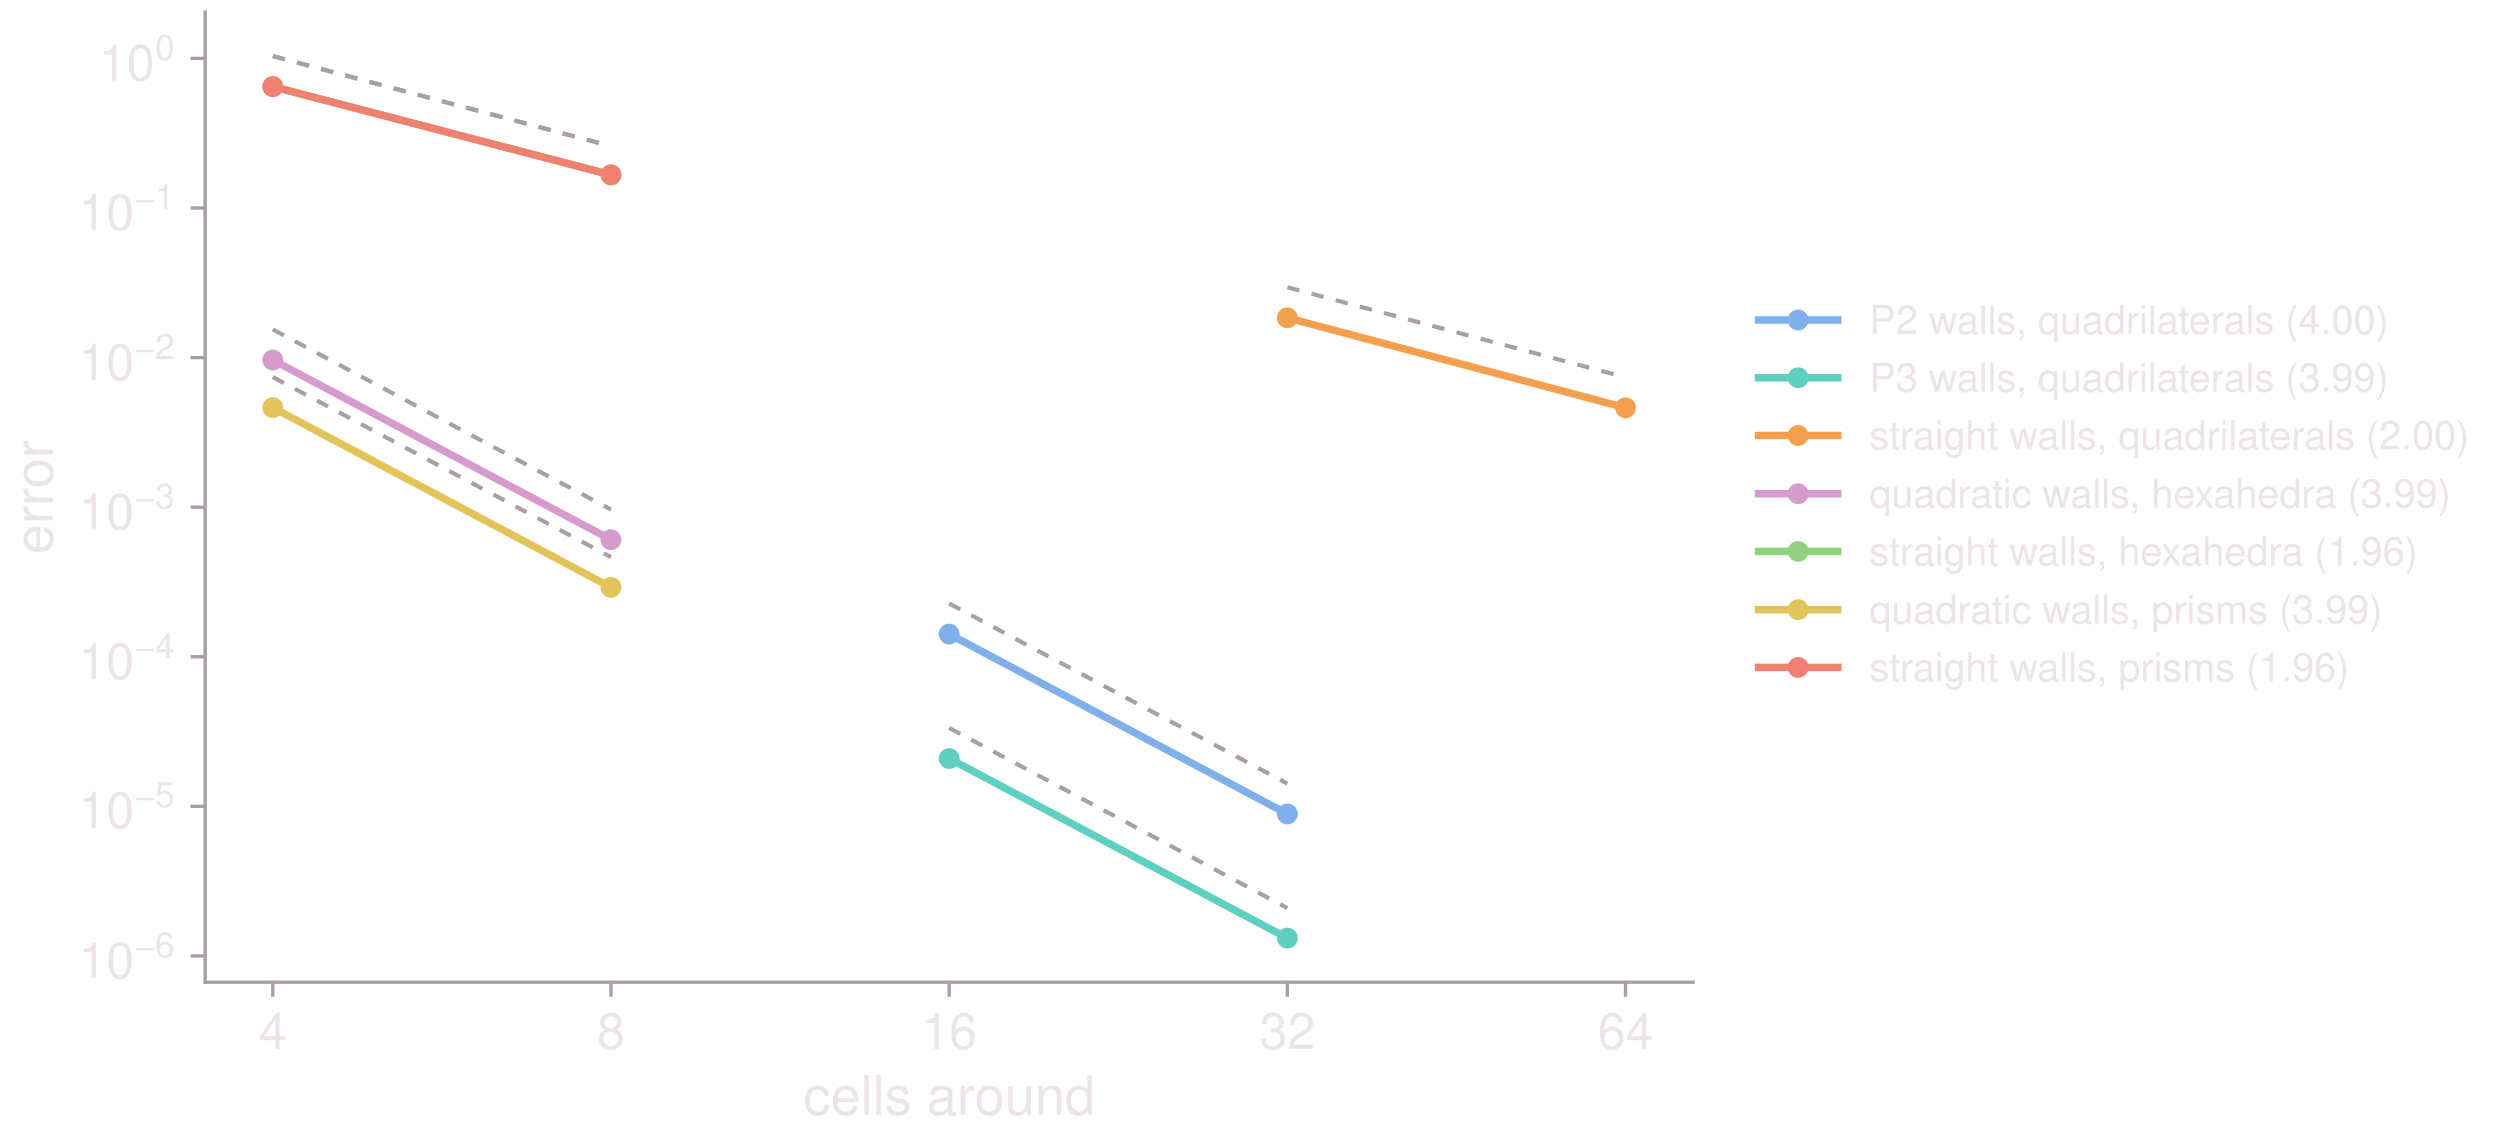
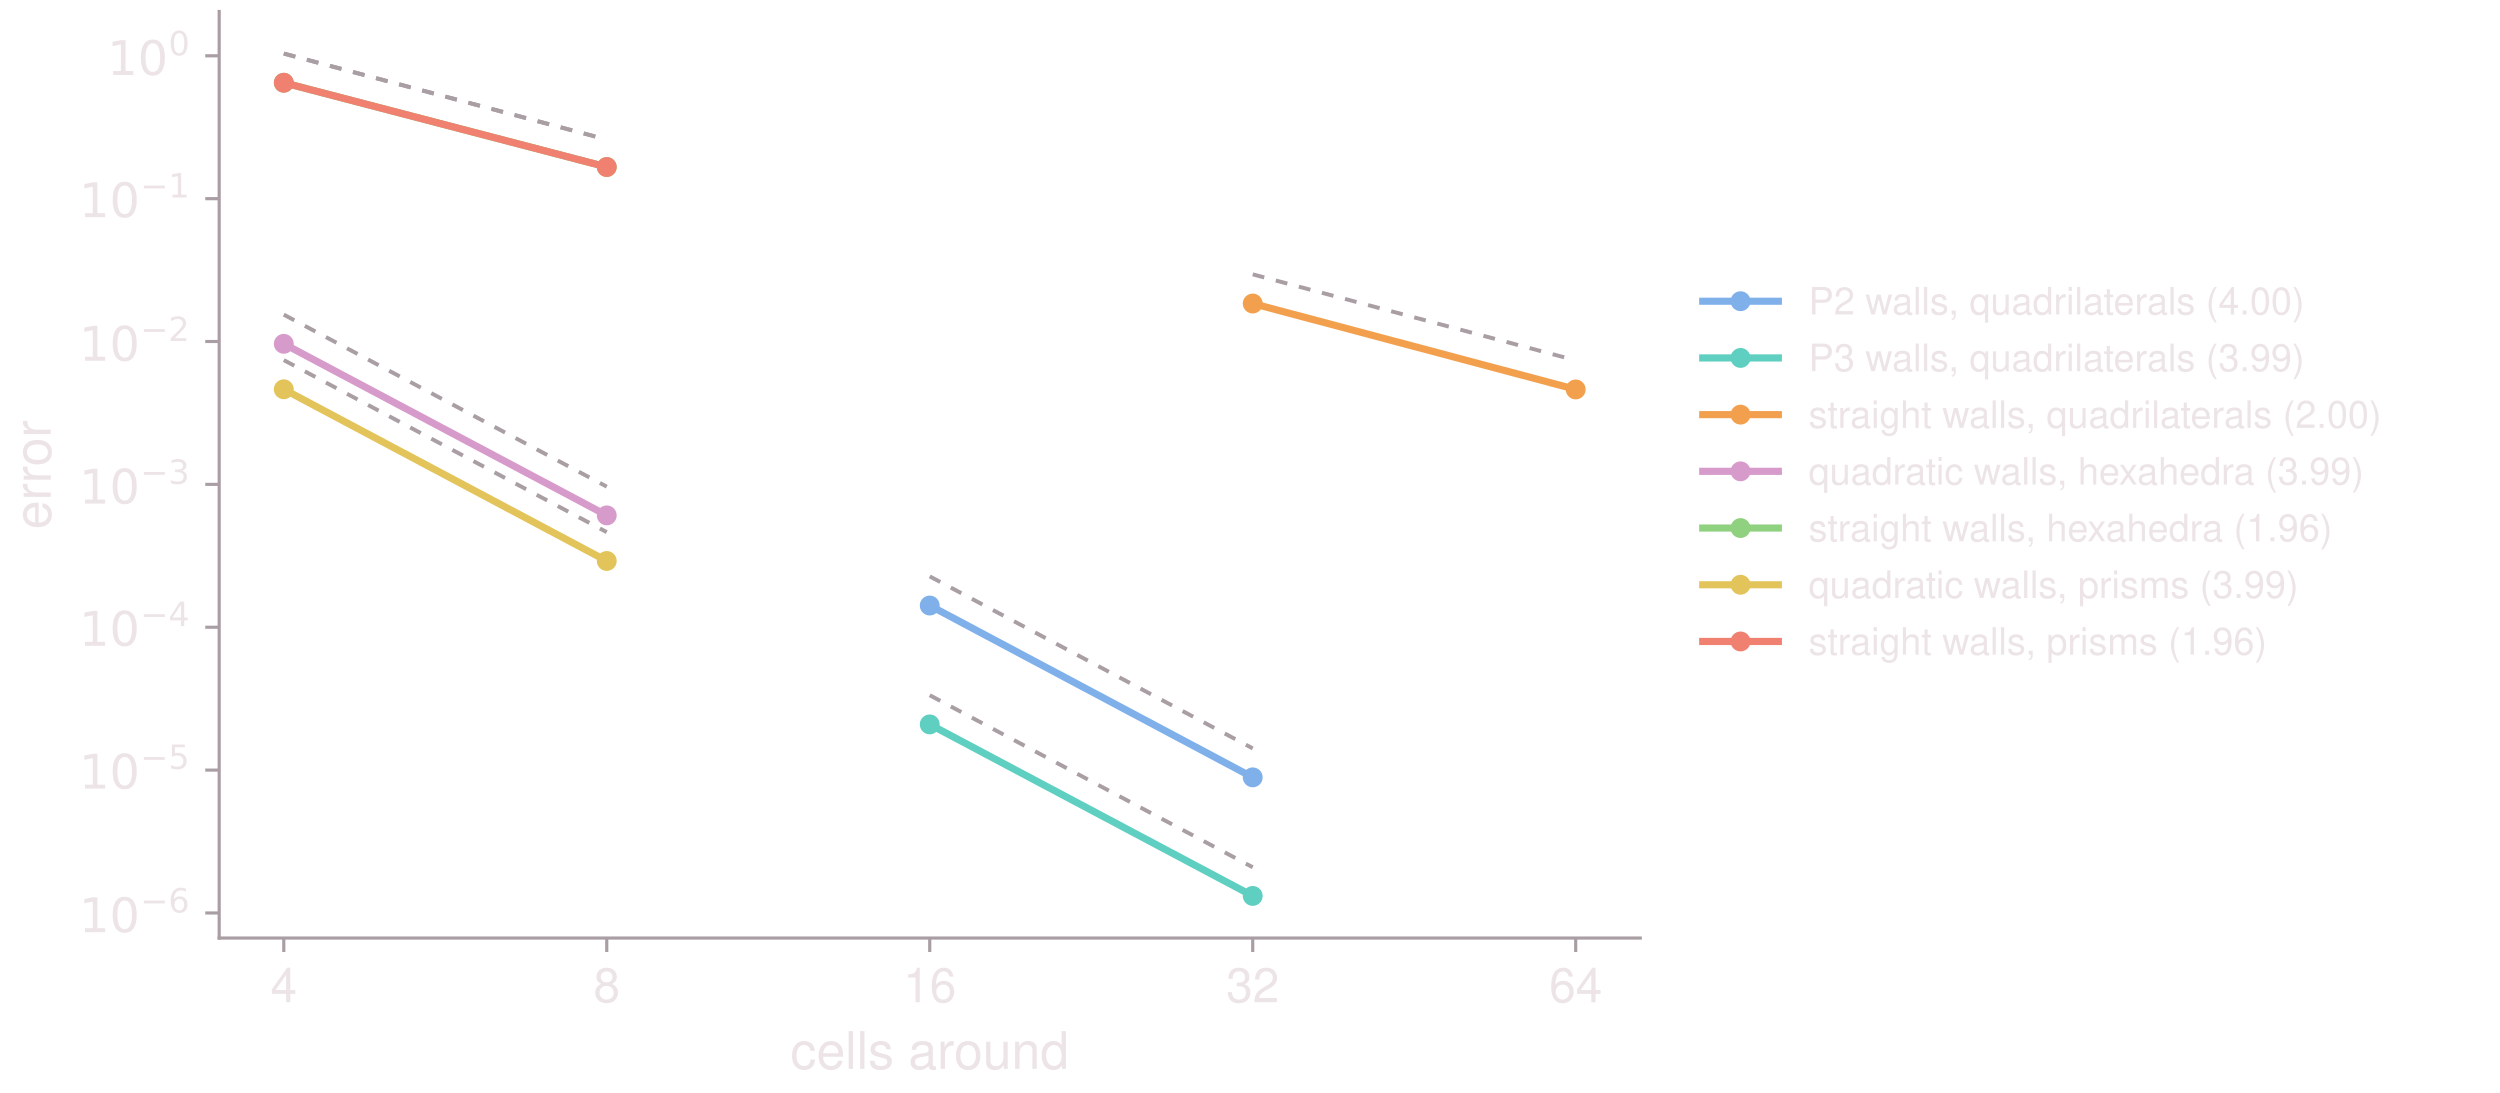
- <svg xmlns="http://www.w3.org/2000/svg" xmlns:xlink="http://www.w3.org/1999/xlink" width="599.997pt" height="272.606pt" viewBox="0 0 599.997 272.606" version="1.1">
+ <svg xmlns="http://www.w3.org/2000/svg" xmlns:xlink="http://www.w3.org/1999/xlink" width="628.243pt" height="274.609pt" viewBox="0 0 628.243 274.609" version="1.1">
  <defs>
    <style type="text/css">*{stroke-linejoin: round; stroke-linecap: butt}</style>
  </defs>
  <g id="figure_1">
    <g id="patch_1">
-       <path d="M 0 272.606  L 599.997 272.606  L 599.997 0  L 0 0  L 0 272.606  z " style="fill: none" />
+       <path d="M 0 274.609  L 628.243 274.609  L 628.243 0  L 0 0  L 0 274.609  z " style="fill: none" />
    </g>
    <g id="axes_1">
      <g id="patch_2">
-         <path d="M 49.239 235.728  L 406.359 235.728  L 406.359 2.88  L 49.239 2.88  L 49.239 235.728  z " style="fill: none" />
+         <path d="M 55.08 235.728  L 412.2 235.728  L 412.2 2.88  L 55.08 2.88  L 55.08 235.728  z " style="fill: none" />
      </g>
      <g id="matplotlib.axis_1">
        <g id="xtick_1">
          <g id="line2d_1">
            <defs>
              <path id="me1e8b48456" d="M 0 0  L 0 3.5  " style="stroke: #a99ea3; stroke-width: 0.8" />
            </defs>
            <g>
-               <use xlink:href="#me1e8b48456" x="65.472" y="235.728" style="fill: #a99ea3; stroke: #a99ea3; stroke-width: 0.8" />
+               <use xlink:href="#me1e8b48456" x="71.313" y="235.728" style="fill: #a99ea3; stroke: #a99ea3; stroke-width: 0.8" />
            </g>
          </g>
          <g id="text_1">
-             <text style="font-size: 12px; font-family: 'Helvetica', 'Arial', 'DejaVu Sans'; text-anchor: middle; fill: #ece4e7" x="65.472" y="251.728" transform="rotate(-0 65.47171 251.728)">4</text>
+             <text style="font-size: 12px; font-family: 'Helvetica', 'Arial', 'DejaVu Sans'; text-anchor: middle; fill: #ece4e7" x="71.313" y="251.845" transform="rotate(-0 71.31273 251.8452)">4</text>
          </g>
        </g>
        <g id="xtick_2">
          <g id="line2d_2">
            <g>
-               <use xlink:href="#me1e8b48456" x="146.635" y="235.728" style="fill: #a99ea3; stroke: #a99ea3; stroke-width: 0.8" />
+               <use xlink:href="#me1e8b48456" x="152.476" y="235.728" style="fill: #a99ea3; stroke: #a99ea3; stroke-width: 0.8" />
            </g>
          </g>
          <g id="text_2">
-             <text style="font-size: 12px; font-family: 'Helvetica', 'Arial', 'DejaVu Sans'; text-anchor: middle; fill: #ece4e7" x="146.635" y="251.728" transform="rotate(-0 146.6353 251.728)">8</text>
+             <text style="font-size: 12px; font-family: 'Helvetica', 'Arial', 'DejaVu Sans'; text-anchor: middle; fill: #ece4e7" x="152.476" y="251.845" transform="rotate(-0 152.4764 251.8452)">8</text>
          </g>
        </g>
        <g id="xtick_3">
          <g id="line2d_3">
            <g>
-               <use xlink:href="#me1e8b48456" x="227.799" y="235.728" style="fill: #a99ea3; stroke: #a99ea3; stroke-width: 0.8" />
+               <use xlink:href="#me1e8b48456" x="233.64" y="235.728" style="fill: #a99ea3; stroke: #a99ea3; stroke-width: 0.8" />
            </g>
          </g>
          <g id="text_3">
-             <text style="font-size: 12px; font-family: 'Helvetica', 'Arial', 'DejaVu Sans'; text-anchor: middle; fill: #ece4e7" x="227.799" y="251.728" transform="rotate(-0 227.799 251.728)">16</text>
+             <text style="font-size: 12px; font-family: 'Helvetica', 'Arial', 'DejaVu Sans'; text-anchor: middle; fill: #ece4e7" x="233.64" y="251.845" transform="rotate(-0 233.64 251.8452)">16</text>
          </g>
        </g>
        <g id="xtick_4">
          <g id="line2d_4">
            <g>
-               <use xlink:href="#me1e8b48456" x="308.963" y="235.728" style="fill: #a99ea3; stroke: #a99ea3; stroke-width: 0.8" />
+               <use xlink:href="#me1e8b48456" x="314.804" y="235.728" style="fill: #a99ea3; stroke: #a99ea3; stroke-width: 0.8" />
            </g>
          </g>
          <g id="text_4">
-             <text style="font-size: 12px; font-family: 'Helvetica', 'Arial', 'DejaVu Sans'; text-anchor: middle; fill: #ece4e7" x="308.963" y="251.728" transform="rotate(-0 308.9626 251.728)">32</text>
+             <text style="font-size: 12px; font-family: 'Helvetica', 'Arial', 'DejaVu Sans'; text-anchor: middle; fill: #ece4e7" x="314.804" y="251.845" transform="rotate(-0 314.8036 251.8452)">32</text>
          </g>
        </g>
        <g id="xtick_5">
          <g id="line2d_5">
            <g>
-               <use xlink:href="#me1e8b48456" x="390.126" y="235.728" style="fill: #a99ea3; stroke: #a99ea3; stroke-width: 0.8" />
+               <use xlink:href="#me1e8b48456" x="395.967" y="235.728" style="fill: #a99ea3; stroke: #a99ea3; stroke-width: 0.8" />
            </g>
          </g>
          <g id="text_5">
-             <text style="font-size: 12px; font-family: 'Helvetica', 'Arial', 'DejaVu Sans'; text-anchor: middle; fill: #ece4e7" x="390.126" y="251.728" transform="rotate(-0 390.1263 251.728)">64</text>
+             <text style="font-size: 12px; font-family: 'Helvetica', 'Arial', 'DejaVu Sans'; text-anchor: middle; fill: #ece4e7" x="395.967" y="251.845" transform="rotate(-0 395.9673 251.8452)">64</text>
          </g>
        </g>
        <g id="text_6">
-           <text style="font-size: 13px; font-family: 'Helvetica', 'Arial', 'DejaVu Sans'; text-anchor: middle; fill: #ece4e7" x="227.799" y="267.517" transform="rotate(-0 227.799 267.5171)">cells around</text>
+           <text style="font-size: 13px; font-family: 'Helvetica', 'Arial', 'DejaVu Sans'; text-anchor: middle; fill: #ece4e7" x="233.64" y="268.606" transform="rotate(-0 233.64 268.606)">cells around</text>
        </g>
      </g>
      <g id="matplotlib.axis_2">
        <g id="ytick_1">
          <g id="line2d_6">
            <defs>
              <path id="m45a4b21da7" d="M 0 0  L -3.5 0  " style="stroke: #a99ea3; stroke-width: 0.8" />
            </defs>
            <g>
-               <use xlink:href="#m45a4b21da7" x="49.239" y="229.424" style="fill: #a99ea3; stroke: #a99ea3; stroke-width: 0.8" />
+               <use xlink:href="#m45a4b21da7" x="55.08" y="229.424" style="fill: #a99ea3; stroke: #a99ea3; stroke-width: 0.8" />
            </g>
          </g>
          <g id="text_7">
-             <g style="fill: #ece4e7" transform="translate(18.83898 234.8838)">
-               <text>
-                 <tspan x="0" y="-0.149" style="font-size: 12px; font-family: 'Helvetica'; fill: #ece4e7">1</tspan>
-                 <tspan x="6.674" y="-0.149" style="font-size: 12px; font-family: 'Helvetica'; fill: #ece4e7">0</tspan>
-                 <tspan x="13.463" y="-5.105" style="font-size: 8.4px; font-family: 'Helvetica'; fill: #ece4e7">−</tspan>
-                 <tspan x="18.368" y="-5.105" style="font-size: 8.4px; font-family: 'Helvetica'; fill: #ece4e7">6</tspan>
+             <g style="fill: #ece4e7" transform="translate(19.88 235.0638)">
+               <text>
+                 <tspan x="0" y="-0.81" style="font-size: 12px; font-family: 'DejaVu Sans'; fill: #ece4e7">1</tspan>
+                 <tspan x="7.635" y="-0.81" style="font-size: 12px; font-family: 'DejaVu Sans'; fill: #ece4e7">0</tspan>
+                 <tspan x="15.384" y="-5.766" style="font-size: 8.4px; font-family: 'DejaVu Sans'; fill: #ece4e7">−</tspan>
+                 <tspan x="22.423" y="-5.766" style="font-size: 8.4px; font-family: 'DejaVu Sans'; fill: #ece4e7">6</tspan>
              </text>
            </g>
          </g>
        </g>
        <g id="ytick_2">
          <g id="line2d_7">
            <g>
-               <use xlink:href="#m45a4b21da7" x="49.239" y="193.523" style="fill: #a99ea3; stroke: #a99ea3; stroke-width: 0.8" />
+               <use xlink:href="#m45a4b21da7" x="55.08" y="193.523" style="fill: #a99ea3; stroke: #a99ea3; stroke-width: 0.8" />
            </g>
          </g>
          <g id="text_8">
-             <g style="fill: #ece4e7" transform="translate(18.83898 198.9227)">
-               <text>
-                 <tspan x="0" y="-0.269" style="font-size: 12px; font-family: 'Helvetica'; fill: #ece4e7">1</tspan>
-                 <tspan x="6.674" y="-0.269" style="font-size: 12px; font-family: 'Helvetica'; fill: #ece4e7">0</tspan>
-                 <tspan x="13.463" y="-5.225" style="font-size: 8.4px; font-family: 'Helvetica'; fill: #ece4e7">−</tspan>
-                 <tspan x="18.368" y="-5.225" style="font-size: 8.4px; font-family: 'Helvetica'; fill: #ece4e7">5</tspan>
+             <g style="fill: #ece4e7" transform="translate(19.88 199.1027)">
+               <text>
+                 <tspan x="0" y="-0.919" style="font-size: 12px; font-family: 'DejaVu Sans'; fill: #ece4e7">1</tspan>
+                 <tspan x="7.635" y="-0.919" style="font-size: 12px; font-family: 'DejaVu Sans'; fill: #ece4e7">0</tspan>
+                 <tspan x="15.384" y="-5.875" style="font-size: 8.4px; font-family: 'DejaVu Sans'; fill: #ece4e7">−</tspan>
+                 <tspan x="22.423" y="-5.875" style="font-size: 8.4px; font-family: 'DejaVu Sans'; fill: #ece4e7">5</tspan>
              </text>
            </g>
          </g>
        </g>
        <g id="ytick_3">
          <g id="line2d_8">
            <g>
-               <use xlink:href="#m45a4b21da7" x="49.239" y="157.622" style="fill: #a99ea3; stroke: #a99ea3; stroke-width: 0.8" />
+               <use xlink:href="#m45a4b21da7" x="55.08" y="157.622" style="fill: #a99ea3; stroke: #a99ea3; stroke-width: 0.8" />
            </g>
          </g>
          <g id="text_9">
-             <g style="fill: #ece4e7" transform="translate(18.83898 163.0817)">
-               <text>
-                 <tspan x="0" y="-0.149" style="font-size: 12px; font-family: 'Helvetica'; fill: #ece4e7">1</tspan>
-                 <tspan x="6.674" y="-0.149" style="font-size: 12px; font-family: 'Helvetica'; fill: #ece4e7">0</tspan>
-                 <tspan x="13.463" y="-5.105" style="font-size: 8.4px; font-family: 'Helvetica'; fill: #ece4e7">−</tspan>
-                 <tspan x="18.368" y="-5.105" style="font-size: 8.4px; font-family: 'Helvetica'; fill: #ece4e7">4</tspan>
+             <g style="fill: #ece4e7" transform="translate(19.88 163.2017)">
+               <text>
+                 <tspan x="0" y="-0.919" style="font-size: 12px; font-family: 'DejaVu Sans'; fill: #ece4e7">1</tspan>
+                 <tspan x="7.635" y="-0.919" style="font-size: 12px; font-family: 'DejaVu Sans'; fill: #ece4e7">0</tspan>
+                 <tspan x="15.384" y="-5.875" style="font-size: 8.4px; font-family: 'DejaVu Sans'; fill: #ece4e7">−</tspan>
+                 <tspan x="22.423" y="-5.875" style="font-size: 8.4px; font-family: 'DejaVu Sans'; fill: #ece4e7">4</tspan>
              </text>
            </g>
          </g>
        </g>
        <g id="ytick_4">
          <g id="line2d_9">
            <g>
-               <use xlink:href="#m45a4b21da7" x="49.239" y="121.721" style="fill: #a99ea3; stroke: #a99ea3; stroke-width: 0.8" />
+               <use xlink:href="#m45a4b21da7" x="55.08" y="121.721" style="fill: #a99ea3; stroke: #a99ea3; stroke-width: 0.8" />
            </g>
          </g>
          <g id="text_10">
-             <g style="fill: #ece4e7" transform="translate(18.83898 127.1806)">
-               <text>
-                 <tspan x="0" y="-0.16" style="font-size: 12px; font-family: 'Helvetica'; fill: #ece4e7">1</tspan>
-                 <tspan x="6.674" y="-0.16" style="font-size: 12px; font-family: 'Helvetica'; fill: #ece4e7">0</tspan>
-                 <tspan x="13.463" y="-5.116" style="font-size: 8.4px; font-family: 'Helvetica'; fill: #ece4e7">−</tspan>
-                 <tspan x="18.368" y="-5.116" style="font-size: 8.4px; font-family: 'Helvetica'; fill: #ece4e7">3</tspan>
+             <g style="fill: #ece4e7" transform="translate(19.88 127.3606)">
+               <text>
+                 <tspan x="0" y="-0.81" style="font-size: 12px; font-family: 'DejaVu Sans'; fill: #ece4e7">1</tspan>
+                 <tspan x="7.635" y="-0.81" style="font-size: 12px; font-family: 'DejaVu Sans'; fill: #ece4e7">0</tspan>
+                 <tspan x="15.384" y="-5.766" style="font-size: 8.4px; font-family: 'DejaVu Sans'; fill: #ece4e7">−</tspan>
+                 <tspan x="22.423" y="-5.766" style="font-size: 8.4px; font-family: 'DejaVu Sans'; fill: #ece4e7">3</tspan>
              </text>
            </g>
          </g>
        </g>
        <g id="ytick_5">
          <g id="line2d_10">
            <g>
-               <use xlink:href="#m45a4b21da7" x="49.239" y="85.82" style="fill: #a99ea3; stroke: #a99ea3; stroke-width: 0.8" />
+               <use xlink:href="#m45a4b21da7" x="55.08" y="85.82" style="fill: #a99ea3; stroke: #a99ea3; stroke-width: 0.8" />
            </g>
          </g>
          <g id="text_11">
-             <g style="fill: #ece4e7" transform="translate(18.83898 91.27957)">
-               <text>
-                 <tspan x="0" y="-0.149" style="font-size: 12px; font-family: 'Helvetica'; fill: #ece4e7">1</tspan>
-                 <tspan x="6.674" y="-0.149" style="font-size: 12px; font-family: 'Helvetica'; fill: #ece4e7">0</tspan>
-                 <tspan x="13.463" y="-5.105" style="font-size: 8.4px; font-family: 'Helvetica'; fill: #ece4e7">−</tspan>
-                 <tspan x="18.368" y="-5.105" style="font-size: 8.4px; font-family: 'Helvetica'; fill: #ece4e7">2</tspan>
+             <g style="fill: #ece4e7" transform="translate(19.88 91.45956)">
+               <text>
+                 <tspan x="0" y="-0.81" style="font-size: 12px; font-family: 'DejaVu Sans'; fill: #ece4e7">1</tspan>
+                 <tspan x="7.635" y="-0.81" style="font-size: 12px; font-family: 'DejaVu Sans'; fill: #ece4e7">0</tspan>
+                 <tspan x="15.384" y="-5.766" style="font-size: 8.4px; font-family: 'DejaVu Sans'; fill: #ece4e7">−</tspan>
+                 <tspan x="22.423" y="-5.766" style="font-size: 8.4px; font-family: 'DejaVu Sans'; fill: #ece4e7">2</tspan>
              </text>
            </g>
          </g>
        </g>
        <g id="ytick_6">
          <g id="line2d_11">
            <g>
-               <use xlink:href="#m45a4b21da7" x="49.239" y="49.919" style="fill: #a99ea3; stroke: #a99ea3; stroke-width: 0.8" />
+               <use xlink:href="#m45a4b21da7" x="55.08" y="49.919" style="fill: #a99ea3; stroke: #a99ea3; stroke-width: 0.8" />
            </g>
          </g>
          <g id="text_12">
-             <g style="fill: #ece4e7" transform="translate(18.83898 55.37852)">
-               <text>
-                 <tspan x="0" y="-0.192" style="font-size: 12px; font-family: 'Helvetica'; fill: #ece4e7">1</tspan>
-                 <tspan x="6.674" y="-0.192" style="font-size: 12px; font-family: 'Helvetica'; fill: #ece4e7">0</tspan>
-                 <tspan x="13.463" y="-5.148" style="font-size: 8.4px; font-family: 'Helvetica'; fill: #ece4e7">−</tspan>
-                 <tspan x="18.368" y="-5.148" style="font-size: 8.4px; font-family: 'Helvetica'; fill: #ece4e7">1</tspan>
+             <g style="fill: #ece4e7" transform="translate(19.88 55.49852)">
+               <text>
+                 <tspan x="0" y="-0.919" style="font-size: 12px; font-family: 'DejaVu Sans'; fill: #ece4e7">1</tspan>
+                 <tspan x="7.635" y="-0.919" style="font-size: 12px; font-family: 'DejaVu Sans'; fill: #ece4e7">0</tspan>
+                 <tspan x="15.384" y="-5.875" style="font-size: 8.4px; font-family: 'DejaVu Sans'; fill: #ece4e7">−</tspan>
+                 <tspan x="22.423" y="-5.875" style="font-size: 8.4px; font-family: 'DejaVu Sans'; fill: #ece4e7">1</tspan>
              </text>
            </g>
          </g>
        </g>
        <g id="ytick_7">
          <g id="line2d_12">
            <g>
-               <use xlink:href="#m45a4b21da7" x="49.239" y="14.017" style="fill: #a99ea3; stroke: #a99ea3; stroke-width: 0.8" />
+               <use xlink:href="#m45a4b21da7" x="55.08" y="14.017" style="fill: #a99ea3; stroke: #a99ea3; stroke-width: 0.8" />
            </g>
          </g>
          <g id="text_13">
-             <g style="fill: #ece4e7" transform="translate(23.75898 19.47747)">
-               <text>
-                 <tspan x="0" y="-0.171" style="font-size: 12px; font-family: 'Helvetica'; fill: #ece4e7">1</tspan>
-                 <tspan x="6.674" y="-0.171" style="font-size: 12px; font-family: 'Helvetica'; fill: #ece4e7">0</tspan>
-                 <tspan x="13.463" y="-5.127" style="font-size: 8.4px; font-family: 'Helvetica'; fill: #ece4e7">0</tspan>
+             <g style="fill: #ece4e7" transform="translate(26.96 19.65747)">
+               <text>
+                 <tspan x="0" y="-0.81" style="font-size: 12px; font-family: 'DejaVu Sans'; fill: #ece4e7">1</tspan>
+                 <tspan x="7.635" y="-0.81" style="font-size: 12px; font-family: 'DejaVu Sans'; fill: #ece4e7">0</tspan>
+                 <tspan x="15.384" y="-5.766" style="font-size: 8.4px; font-family: 'DejaVu Sans'; fill: #ece4e7">0</tspan>
              </text>
            </g>
          </g>
        </g>
        <g id="text_14">
-           <text style="font-size: 13px; font-family: 'Helvetica', 'Arial', 'DejaVu Sans'; text-anchor: middle; fill: #ece4e7" x="12.63" y="119.304" transform="rotate(-90 12.63 119.304)">error</text>
+           <text style="font-size: 13px; font-family: 'Helvetica', 'Arial', 'DejaVu Sans'; text-anchor: middle; fill: #ece4e7" x="12.757" y="119.304" transform="rotate(-90 12.75695 119.304)">error</text>
        </g>
      </g>
      <g id="line2d_13">
-         <path d="M 227.799 144.844  L 308.963 188.073  " clip-path="url(#p60db25e76b)" style="fill: none; stroke-dasharray: 3,3; stroke-dashoffset: 0; stroke: #a99ea3" />
+         <path d="M 233.64 144.844  L 314.804 188.073  " clip-path="url(#p9d4a8f071f)" style="fill: none; stroke-dasharray: 3,3; stroke-dashoffset: 0; stroke: #a99ea3" />
      </g>
      <g id="line2d_14">
-         <path d="M 227.799 152.172  L 308.963 195.348  " clip-path="url(#p60db25e76b)" style="fill: none; stroke: #7fb0ea; stroke-width: 1.8; stroke-linecap: square" />
+         <path d="M 233.64 152.172  L 314.804 195.348  " clip-path="url(#p9d4a8f071f)" style="fill: none; stroke: #7fb0ea; stroke-width: 1.8; stroke-linecap: square" />
        <defs>
          <path id="m26dd2afae7" d="M 0 2  C 0.53 2 1.039 1.789 1.414 1.414  C 1.789 1.039 2 0.53 2 0  C 2 -0.53 1.789 -1.039 1.414 -1.414  C 1.039 -1.789 0.53 -2 0 -2  C -0.53 -2 -1.039 -1.789 -1.414 -1.414  C -1.789 -1.039 -2 -0.53 -2 0  C -2 0.53 -1.789 1.039 -1.414 1.414  C -1.039 1.789 -0.53 2 0 2  z " style="stroke: #7fb0ea" />
        </defs>
-         <g clip-path="url(#p60db25e76b)">
-           <use xlink:href="#m26dd2afae7" x="227.799" y="152.172" style="fill: #7fb0ea; stroke: #7fb0ea" />
-           <use xlink:href="#m26dd2afae7" x="308.963" y="195.348" style="fill: #7fb0ea; stroke: #7fb0ea" />
+         <g clip-path="url(#p9d4a8f071f)">
+           <use xlink:href="#m26dd2afae7" x="233.64" y="152.172" style="fill: #7fb0ea; stroke: #7fb0ea" />
+           <use xlink:href="#m26dd2afae7" x="314.804" y="195.348" style="fill: #7fb0ea; stroke: #7fb0ea" />
        </g>
      </g>
      <g id="line2d_15">
-         <path d="M 227.799 174.711  L 308.963 217.94  " clip-path="url(#p60db25e76b)" style="fill: none; stroke-dasharray: 3,3; stroke-dashoffset: 0; stroke: #a99ea3" />
+         <path d="M 233.64 174.711  L 314.804 217.94  " clip-path="url(#p9d4a8f071f)" style="fill: none; stroke-dasharray: 3,3; stroke-dashoffset: 0; stroke: #a99ea3" />
      </g>
      <g id="line2d_16">
-         <path d="M 227.799 182.039  L 308.963 225.144  " clip-path="url(#p60db25e76b)" style="fill: none; stroke: #5fcfc1; stroke-width: 1.8; stroke-linecap: square" />
+         <path d="M 233.64 182.039  L 314.804 225.144  " clip-path="url(#p9d4a8f071f)" style="fill: none; stroke: #5fcfc1; stroke-width: 1.8; stroke-linecap: square" />
        <defs>
          <path id="m19acd6ae64" d="M 0 2  C 0.53 2 1.039 1.789 1.414 1.414  C 1.789 1.039 2 0.53 2 0  C 2 -0.53 1.789 -1.039 1.414 -1.414  C 1.039 -1.789 0.53 -2 0 -2  C -0.53 -2 -1.039 -1.789 -1.414 -1.414  C -1.789 -1.039 -2 -0.53 -2 0  C -2 0.53 -1.789 1.039 -1.414 1.414  C -1.039 1.789 -0.53 2 0 2  z " style="stroke: #5fcfc1" />
        </defs>
-         <g clip-path="url(#p60db25e76b)">
-           <use xlink:href="#m19acd6ae64" x="227.799" y="182.039" style="fill: #5fcfc1; stroke: #5fcfc1" />
-           <use xlink:href="#m19acd6ae64" x="308.963" y="225.144" style="fill: #5fcfc1; stroke: #5fcfc1" />
+         <g clip-path="url(#p9d4a8f071f)">
+           <use xlink:href="#m19acd6ae64" x="233.64" y="182.039" style="fill: #5fcfc1; stroke: #5fcfc1" />
+           <use xlink:href="#m19acd6ae64" x="314.804" y="225.144" style="fill: #5fcfc1; stroke: #5fcfc1" />
        </g>
      </g>
      <g id="line2d_17">
-         <path d="M 308.963 68.947  L 390.126 90.561  " clip-path="url(#p60db25e76b)" style="fill: none; stroke-dasharray: 3,3; stroke-dashoffset: 0; stroke: #a99ea3" />
+         <path d="M 314.804 68.947  L 395.967 90.561  " clip-path="url(#p9d4a8f071f)" style="fill: none; stroke-dasharray: 3,3; stroke-dashoffset: 0; stroke: #a99ea3" />
      </g>
      <g id="line2d_18">
-         <path d="M 308.963 76.275  L 390.126 97.867  " clip-path="url(#p60db25e76b)" style="fill: none; stroke: #f2a04d; stroke-width: 1.8; stroke-linecap: square" />
+         <path d="M 314.804 76.275  L 395.967 97.867  " clip-path="url(#p9d4a8f071f)" style="fill: none; stroke: #f2a04d; stroke-width: 1.8; stroke-linecap: square" />
        <defs>
          <path id="m9703caf3a8" d="M 0 2  C 0.53 2 1.039 1.789 1.414 1.414  C 1.789 1.039 2 0.53 2 0  C 2 -0.53 1.789 -1.039 1.414 -1.414  C 1.039 -1.789 0.53 -2 0 -2  C -0.53 -2 -1.039 -1.789 -1.414 -1.414  C -1.789 -1.039 -2 -0.53 -2 0  C -2 0.53 -1.789 1.039 -1.414 1.414  C -1.039 1.789 -0.53 2 0 2  z " style="stroke: #f2a04d" />
        </defs>
-         <g clip-path="url(#p60db25e76b)">
-           <use xlink:href="#m9703caf3a8" x="308.963" y="76.275" style="fill: #f2a04d; stroke: #f2a04d" />
-           <use xlink:href="#m9703caf3a8" x="390.126" y="97.867" style="fill: #f2a04d; stroke: #f2a04d" />
+         <g clip-path="url(#p9d4a8f071f)">
+           <use xlink:href="#m9703caf3a8" x="314.804" y="76.275" style="fill: #f2a04d; stroke: #f2a04d" />
+           <use xlink:href="#m9703caf3a8" x="395.967" y="97.867" style="fill: #f2a04d; stroke: #f2a04d" />
        </g>
      </g>
      <g id="line2d_19">
-         <path d="M 65.472 79.071  L 146.635 122.3  " clip-path="url(#p60db25e76b)" style="fill: none; stroke-dasharray: 3,3; stroke-dashoffset: 0; stroke: #a99ea3" />
+         <path d="M 71.313 79.071  L 152.476 122.3  " clip-path="url(#p9d4a8f071f)" style="fill: none; stroke-dasharray: 3,3; stroke-dashoffset: 0; stroke: #a99ea3" />
      </g>
      <g id="line2d_20">
-         <path d="M 65.472 86.399  L 146.635 129.515  " clip-path="url(#p60db25e76b)" style="fill: none; stroke: #d79bcb; stroke-width: 1.8; stroke-linecap: square" />
+         <path d="M 71.313 86.399  L 152.476 129.515  " clip-path="url(#p9d4a8f071f)" style="fill: none; stroke: #d79bcb; stroke-width: 1.8; stroke-linecap: square" />
        <defs>
          <path id="mfb42b9c7f6" d="M 0 2  C 0.53 2 1.039 1.789 1.414 1.414  C 1.789 1.039 2 0.53 2 0  C 2 -0.53 1.789 -1.039 1.414 -1.414  C 1.039 -1.789 0.53 -2 0 -2  C -0.53 -2 -1.039 -1.789 -1.414 -1.414  C -1.789 -1.039 -2 -0.53 -2 0  C -2 0.53 -1.789 1.039 -1.414 1.414  C -1.039 1.789 -0.53 2 0 2  z " style="stroke: #d79bcb" />
        </defs>
-         <g clip-path="url(#p60db25e76b)">
-           <use xlink:href="#mfb42b9c7f6" x="65.472" y="86.399" style="fill: #d79bcb; stroke: #d79bcb" />
-           <use xlink:href="#mfb42b9c7f6" x="146.635" y="129.515" style="fill: #d79bcb; stroke: #d79bcb" />
+         <g clip-path="url(#p9d4a8f071f)">
+           <use xlink:href="#mfb42b9c7f6" x="71.313" y="86.399" style="fill: #d79bcb; stroke: #d79bcb" />
+           <use xlink:href="#mfb42b9c7f6" x="152.476" y="129.515" style="fill: #d79bcb; stroke: #d79bcb" />
        </g>
      </g>
      <g id="line2d_21">
-         <path d="M 65.472 13.464  L 146.635 35.079  " clip-path="url(#p60db25e76b)" style="fill: none; stroke-dasharray: 3,3; stroke-dashoffset: 0; stroke: #a99ea3" />
+         <path d="M 71.313 13.464  L 152.476 35.079  " clip-path="url(#p9d4a8f071f)" style="fill: none; stroke-dasharray: 3,3; stroke-dashoffset: 0; stroke: #a99ea3" />
      </g>
      <g id="line2d_22">
-         <path d="M 65.472 20.792  L 146.635 41.971  " clip-path="url(#p60db25e76b)" style="fill: none; stroke: #8fd17f; stroke-width: 1.8; stroke-linecap: square" />
+         <path d="M 71.313 20.792  L 152.476 41.971  " clip-path="url(#p9d4a8f071f)" style="fill: none; stroke: #8fd17f; stroke-width: 1.8; stroke-linecap: square" />
        <defs>
          <path id="m84d3124c6a" d="M 0 2  C 0.53 2 1.039 1.789 1.414 1.414  C 1.789 1.039 2 0.53 2 0  C 2 -0.53 1.789 -1.039 1.414 -1.414  C 1.039 -1.789 0.53 -2 0 -2  C -0.53 -2 -1.039 -1.789 -1.414 -1.414  C -1.789 -1.039 -2 -0.53 -2 0  C -2 0.53 -1.789 1.039 -1.414 1.414  C -1.039 1.789 -0.53 2 0 2  z " style="stroke: #8fd17f" />
        </defs>
-         <g clip-path="url(#p60db25e76b)">
-           <use xlink:href="#m84d3124c6a" x="65.472" y="20.792" style="fill: #8fd17f; stroke: #8fd17f" />
-           <use xlink:href="#m84d3124c6a" x="146.635" y="41.971" style="fill: #8fd17f; stroke: #8fd17f" />
+         <g clip-path="url(#p9d4a8f071f)">
+           <use xlink:href="#m84d3124c6a" x="71.313" y="20.792" style="fill: #8fd17f; stroke: #8fd17f" />
+           <use xlink:href="#m84d3124c6a" x="152.476" y="41.971" style="fill: #8fd17f; stroke: #8fd17f" />
        </g>
      </g>
      <g id="line2d_23">
-         <path d="M 65.472 90.498  L 146.635 133.727  " clip-path="url(#p60db25e76b)" style="fill: none; stroke-dasharray: 3,3; stroke-dashoffset: 0; stroke: #a99ea3" />
+         <path d="M 71.313 90.498  L 152.476 133.727  " clip-path="url(#p9d4a8f071f)" style="fill: none; stroke-dasharray: 3,3; stroke-dashoffset: 0; stroke: #a99ea3" />
      </g>
      <g id="line2d_24">
-         <path d="M 65.472 97.826  L 146.635 140.972  " clip-path="url(#p60db25e76b)" style="fill: none; stroke: #e3c45a; stroke-width: 1.8; stroke-linecap: square" />
+         <path d="M 71.313 97.826  L 152.476 140.972  " clip-path="url(#p9d4a8f071f)" style="fill: none; stroke: #e3c45a; stroke-width: 1.8; stroke-linecap: square" />
        <defs>
          <path id="m2d929ddf37" d="M 0 2  C 0.53 2 1.039 1.789 1.414 1.414  C 1.789 1.039 2 0.53 2 0  C 2 -0.53 1.789 -1.039 1.414 -1.414  C 1.039 -1.789 0.53 -2 0 -2  C -0.53 -2 -1.039 -1.789 -1.414 -1.414  C -1.789 -1.039 -2 -0.53 -2 0  C -2 0.53 -1.789 1.039 -1.414 1.414  C -1.039 1.789 -0.53 2 0 2  z " style="stroke: #e3c45a" />
        </defs>
-         <g clip-path="url(#p60db25e76b)">
-           <use xlink:href="#m2d929ddf37" x="65.472" y="97.826" style="fill: #e3c45a; stroke: #e3c45a" />
-           <use xlink:href="#m2d929ddf37" x="146.635" y="140.972" style="fill: #e3c45a; stroke: #e3c45a" />
+         <g clip-path="url(#p9d4a8f071f)">
+           <use xlink:href="#m2d929ddf37" x="71.313" y="97.826" style="fill: #e3c45a; stroke: #e3c45a" />
+           <use xlink:href="#m2d929ddf37" x="152.476" y="140.972" style="fill: #e3c45a; stroke: #e3c45a" />
        </g>
      </g>
      <g id="line2d_25">
-         <path d="M 65.472 13.464  L 146.635 35.079  " clip-path="url(#p60db25e76b)" style="fill: none; stroke-dasharray: 3,3; stroke-dashoffset: 0; stroke: #a99ea3" />
+         <path d="M 71.313 13.464  L 152.476 35.079  " clip-path="url(#p9d4a8f071f)" style="fill: none; stroke-dasharray: 3,3; stroke-dashoffset: 0; stroke: #a99ea3" />
      </g>
      <g id="line2d_26">
-         <path d="M 65.472 20.792  L 146.635 41.971  " clip-path="url(#p60db25e76b)" style="fill: none; stroke: #f08070; stroke-width: 1.8; stroke-linecap: square" />
+         <path d="M 71.313 20.792  L 152.476 41.971  " clip-path="url(#p9d4a8f071f)" style="fill: none; stroke: #f08070; stroke-width: 1.8; stroke-linecap: square" />
        <defs>
          <path id="m93b86efb24" d="M 0 2  C 0.53 2 1.039 1.789 1.414 1.414  C 1.789 1.039 2 0.53 2 0  C 2 -0.53 1.789 -1.039 1.414 -1.414  C 1.039 -1.789 0.53 -2 0 -2  C -0.53 -2 -1.039 -1.789 -1.414 -1.414  C -1.789 -1.039 -2 -0.53 -2 0  C -2 0.53 -1.789 1.039 -1.414 1.414  C -1.039 1.789 -0.53 2 0 2  z " style="stroke: #f08070" />
        </defs>
-         <g clip-path="url(#p60db25e76b)">
-           <use xlink:href="#m93b86efb24" x="65.472" y="20.792" style="fill: #f08070; stroke: #f08070" />
-           <use xlink:href="#m93b86efb24" x="146.635" y="41.971" style="fill: #f08070; stroke: #f08070" />
+         <g clip-path="url(#p9d4a8f071f)">
+           <use xlink:href="#m93b86efb24" x="71.313" y="20.792" style="fill: #f08070; stroke: #f08070" />
+           <use xlink:href="#m93b86efb24" x="152.476" y="41.971" style="fill: #f08070; stroke: #f08070" />
        </g>
      </g>
      <g id="patch_3">
-         <path d="M 49.239 235.728  L 49.239 2.88  " style="fill: none; stroke: #a99ea3; stroke-width: 0.8; stroke-linejoin: miter; stroke-linecap: square" />
+         <path d="M 55.08 235.728  L 55.08 2.88  " style="fill: none; stroke: #a99ea3; stroke-width: 0.8; stroke-linejoin: miter; stroke-linecap: square" />
      </g>
      <g id="patch_4">
-         <path d="M 49.239 235.728  L 406.359 235.728  " style="fill: none; stroke: #a99ea3; stroke-width: 0.8; stroke-linejoin: miter; stroke-linecap: square" />
+         <path d="M 55.08 235.728  L 412.2 235.728  " style="fill: none; stroke: #a99ea3; stroke-width: 0.8; stroke-linejoin: miter; stroke-linecap: square" />
      </g>
      <g id="legend_1">
        <g id="line2d_27">
-           <path d="M 422.051 76.803  L 431.551 76.803  L 441.051 76.803  " style="fill: none; stroke: #7fb0ea; stroke-width: 1.8; stroke-linecap: square" />
-           <g>
-             <use xlink:href="#m26dd2afae7" x="431.551" y="76.803" style="fill: #7fb0ea; stroke: #7fb0ea" />
+           <path d="M 427.892 75.695  L 437.392 75.695  L 446.892 75.695  " style="fill: none; stroke: #7fb0ea; stroke-width: 1.8; stroke-linecap: square" />
+           <g>
+             <use xlink:href="#m26dd2afae7" x="437.392" y="75.695" style="fill: #7fb0ea; stroke: #7fb0ea" />
          </g>
        </g>
        <g id="text_15">
-           <text style="font-size: 9.5px; font-family: 'Helvetica', 'Arial', 'DejaVu Sans'; text-anchor: start; fill: #ece4e7" x="448.651" y="80.128" transform="rotate(-0 448.6514 80.12838)">P2 walls, quadrilaterals (4.00)</text>
+           <text style="font-size: 9.5px; font-family: 'Helvetica', 'Arial', 'DejaVu Sans'; text-anchor: start; fill: #ece4e7" x="454.492" y="79.02" transform="rotate(-0 454.4924 79.01992)">P2 walls, quadrilaterals (4.00)</text>
        </g>
        <g id="line2d_28">
-           <path d="M 422.051 90.659  L 431.551 90.659  L 441.051 90.659  " style="fill: none; stroke: #5fcfc1; stroke-width: 1.8; stroke-linecap: square" />
-           <g>
-             <use xlink:href="#m19acd6ae64" x="431.551" y="90.659" style="fill: #5fcfc1; stroke: #5fcfc1" />
+           <path d="M 427.892 89.946  L 437.392 89.946  L 446.892 89.946  " style="fill: none; stroke: #5fcfc1; stroke-width: 1.8; stroke-linecap: square" />
+           <g>
+             <use xlink:href="#m19acd6ae64" x="437.392" y="89.946" style="fill: #5fcfc1; stroke: #5fcfc1" />
          </g>
        </g>
        <g id="text_16">
-           <text style="font-size: 9.5px; font-family: 'Helvetica', 'Arial', 'DejaVu Sans'; text-anchor: start; fill: #ece4e7" x="448.651" y="93.984" transform="rotate(-0 448.6514 93.98353)">P3 walls, quadrilaterals (3.99)</text>
+           <text style="font-size: 9.5px; font-family: 'Helvetica', 'Arial', 'DejaVu Sans'; text-anchor: start; fill: #ece4e7" x="454.492" y="93.271" transform="rotate(-0 454.4924 93.27066)">P3 walls, quadrilaterals (3.99)</text>
        </g>
        <g id="line2d_29">
-           <path d="M 422.051 104.514  L 431.551 104.514  L 441.051 104.514  " style="fill: none; stroke: #f2a04d; stroke-width: 1.8; stroke-linecap: square" />
-           <g>
-             <use xlink:href="#m9703caf3a8" x="431.551" y="104.514" style="fill: #f2a04d; stroke: #f2a04d" />
+           <path d="M 427.892 104.196  L 437.392 104.196  L 446.892 104.196  " style="fill: none; stroke: #f2a04d; stroke-width: 1.8; stroke-linecap: square" />
+           <g>
+             <use xlink:href="#m9703caf3a8" x="437.392" y="104.196" style="fill: #f2a04d; stroke: #f2a04d" />
          </g>
        </g>
        <g id="text_17">
-           <text style="font-size: 9.5px; font-family: 'Helvetica', 'Arial', 'DejaVu Sans'; text-anchor: start; fill: #ece4e7" x="448.651" y="107.839" transform="rotate(-0 448.6514 107.8387)">straight walls, quadrilaterals (2.00)</text>
+           <text style="font-size: 9.5px; font-family: 'Helvetica', 'Arial', 'DejaVu Sans'; text-anchor: start; fill: #ece4e7" x="454.492" y="107.521" transform="rotate(-0 454.4924 107.5214)">straight walls, quadrilaterals (2.00)</text>
        </g>
        <g id="line2d_30">
-           <path d="M 422.051 118.491  L 431.551 118.491  L 441.051 118.491  " style="fill: none; stroke: #d79bcb; stroke-width: 1.8; stroke-linecap: square" />
-           <g>
-             <use xlink:href="#mfb42b9c7f6" x="431.551" y="118.491" style="fill: #d79bcb; stroke: #d79bcb" />
+           <path d="M 427.892 118.447  L 437.392 118.447  L 446.892 118.447  " style="fill: none; stroke: #d79bcb; stroke-width: 1.8; stroke-linecap: square" />
+           <g>
+             <use xlink:href="#mfb42b9c7f6" x="437.392" y="118.447" style="fill: #d79bcb; stroke: #d79bcb" />
          </g>
        </g>
        <g id="text_18">
-           <text style="font-size: 9.5px; font-family: 'Helvetica', 'Arial', 'DejaVu Sans'; text-anchor: start; fill: #ece4e7" x="448.651" y="121.816" transform="rotate(-0 448.6514 121.8156)">quadratic walls, hexahedra (3.99)</text>
+           <text style="font-size: 9.5px; font-family: 'Helvetica', 'Arial', 'DejaVu Sans'; text-anchor: start; fill: #ece4e7" x="454.492" y="121.772" transform="rotate(-0 454.4924 121.7721)">quadratic walls, hexahedra (3.99)</text>
        </g>
        <g id="line2d_31">
-           <path d="M 422.051 132.346  L 431.551 132.346  L 441.051 132.346  " style="fill: none; stroke: #8fd17f; stroke-width: 1.8; stroke-linecap: square" />
-           <g>
-             <use xlink:href="#m84d3124c6a" x="431.551" y="132.346" style="fill: #8fd17f; stroke: #8fd17f" />
+           <path d="M 427.892 132.698  L 437.392 132.698  L 446.892 132.698  " style="fill: none; stroke: #8fd17f; stroke-width: 1.8; stroke-linecap: square" />
+           <g>
+             <use xlink:href="#m84d3124c6a" x="437.392" y="132.698" style="fill: #8fd17f; stroke: #8fd17f" />
          </g>
        </g>
        <g id="text_19">
-           <text style="font-size: 9.5px; font-family: 'Helvetica', 'Arial', 'DejaVu Sans'; text-anchor: start; fill: #ece4e7" x="448.651" y="135.671" transform="rotate(-0 448.6514 135.6707)">straight walls, hexahedra (1.96)</text>
+           <text style="font-size: 9.5px; font-family: 'Helvetica', 'Arial', 'DejaVu Sans'; text-anchor: start; fill: #ece4e7" x="454.492" y="136.023" transform="rotate(-0 454.4924 136.0229)">straight walls, hexahedra (1.96)</text>
        </g>
        <g id="line2d_32">
-           <path d="M 422.051 146.323  L 431.551 146.323  L 441.051 146.323  " style="fill: none; stroke: #e3c45a; stroke-width: 1.8; stroke-linecap: square" />
-           <g>
-             <use xlink:href="#m2d929ddf37" x="431.551" y="146.323" style="fill: #e3c45a; stroke: #e3c45a" />
+           <path d="M 427.892 146.949  L 437.392 146.949  L 446.892 146.949  " style="fill: none; stroke: #e3c45a; stroke-width: 1.8; stroke-linecap: square" />
+           <g>
+             <use xlink:href="#m2d929ddf37" x="437.392" y="146.949" style="fill: #e3c45a; stroke: #e3c45a" />
          </g>
        </g>
        <g id="text_20">
-           <text style="font-size: 9.5px; font-family: 'Helvetica', 'Arial', 'DejaVu Sans'; text-anchor: start; fill: #ece4e7" x="448.651" y="149.648" transform="rotate(-0 448.6514 149.6476)">quadratic walls, prisms (3.99)</text>
+           <text style="font-size: 9.5px; font-family: 'Helvetica', 'Arial', 'DejaVu Sans'; text-anchor: start; fill: #ece4e7" x="454.492" y="150.274" transform="rotate(-0 454.4924 150.2736)">quadratic walls, prisms (3.99)</text>
        </g>
        <g id="line2d_33">
-           <path d="M 422.051 160.178  L 431.551 160.178  L 441.051 160.178  " style="fill: none; stroke: #f08070; stroke-width: 1.8; stroke-linecap: square" />
-           <g>
-             <use xlink:href="#m93b86efb24" x="431.551" y="160.178" style="fill: #f08070; stroke: #f08070" />
+           <path d="M 427.892 161.199  L 437.392 161.199  L 446.892 161.199  " style="fill: none; stroke: #f08070; stroke-width: 1.8; stroke-linecap: square" />
+           <g>
+             <use xlink:href="#m93b86efb24" x="437.392" y="161.199" style="fill: #f08070; stroke: #f08070" />
          </g>
        </g>
        <g id="text_21">
-           <text style="font-size: 9.5px; font-family: 'Helvetica', 'Arial', 'DejaVu Sans'; text-anchor: start; fill: #ece4e7" x="448.651" y="163.503" transform="rotate(-0 448.6514 163.5027)">straight walls, prisms (1.96)</text>
+           <text style="font-size: 9.5px; font-family: 'Helvetica', 'Arial', 'DejaVu Sans'; text-anchor: start; fill: #ece4e7" x="454.492" y="164.524" transform="rotate(-0 454.4924 164.5244)">straight walls, prisms (1.96)</text>
        </g>
      </g>
    </g>
  </g>
  <defs>
-     <clipPath id="p60db25e76b">
-       <rect x="49.239" y="2.88" width="357.12" height="232.848" />
+     <clipPath id="p9d4a8f071f">
+       <rect x="55.08" y="2.88" width="357.12" height="232.848" />
    </clipPath>
  </defs>
</svg>
